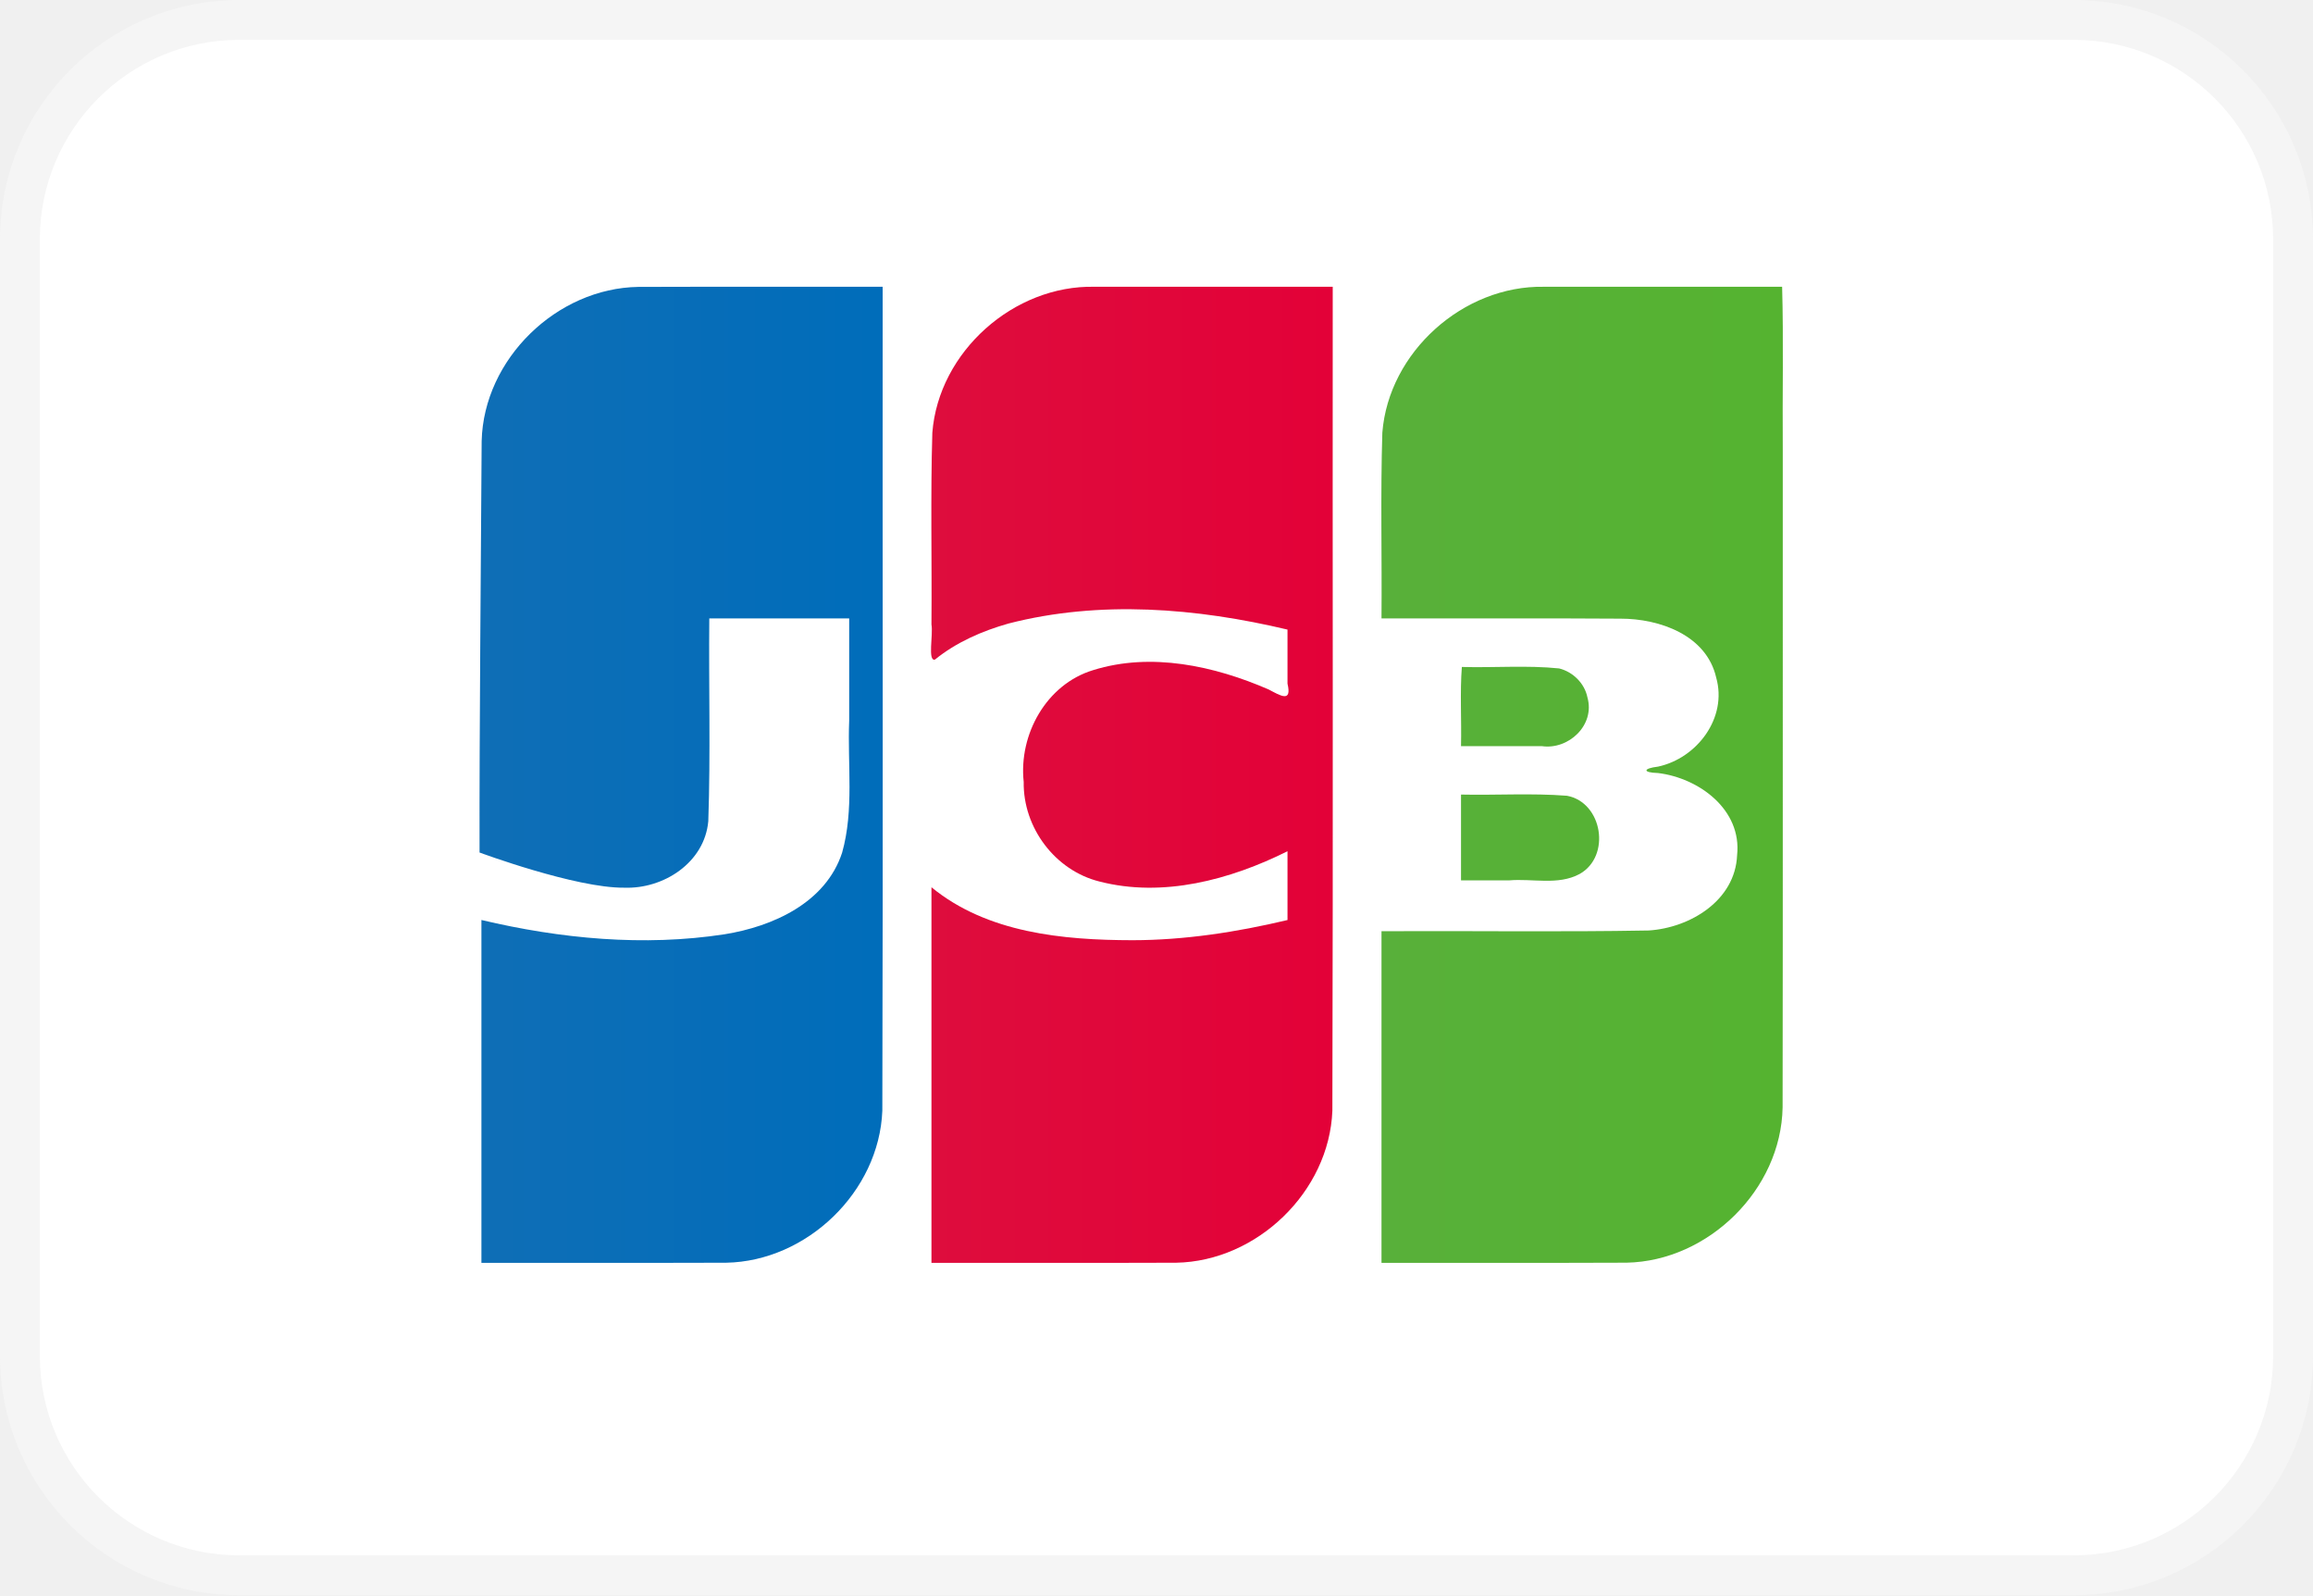
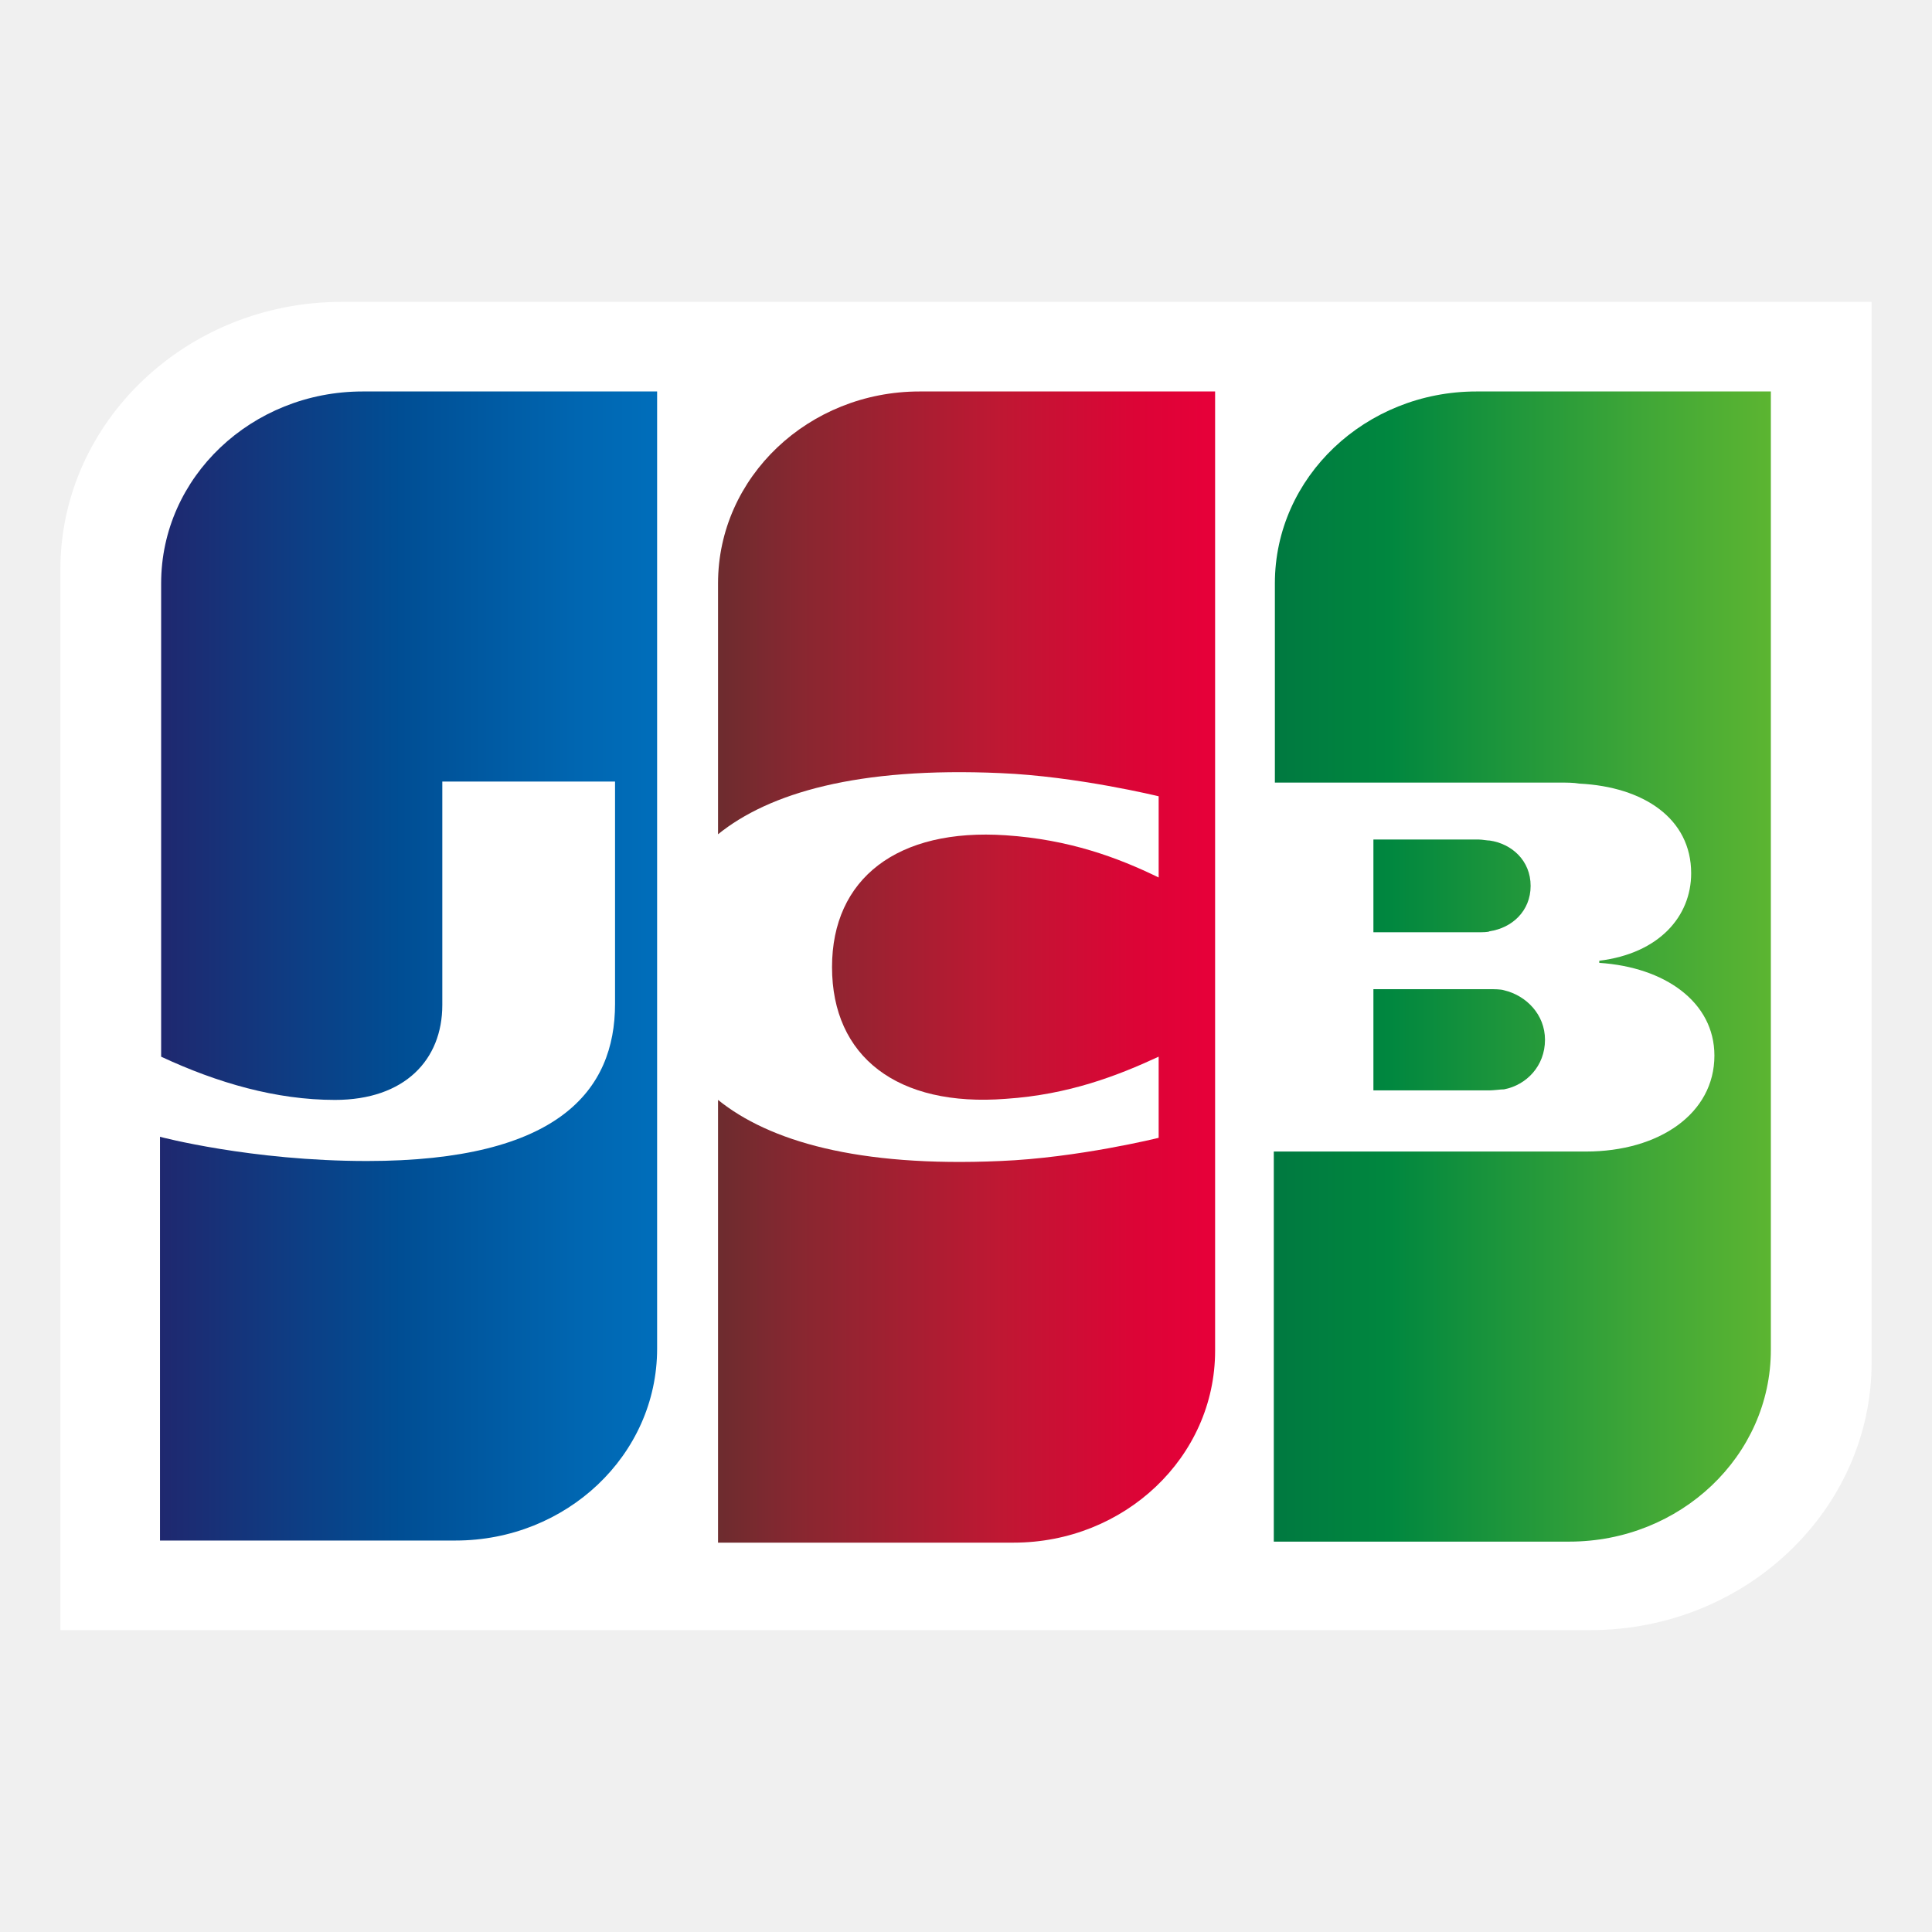
- <svg xmlns="http://www.w3.org/2000/svg" width="58" height="40" viewBox="0 0 58 40" fill="none">
-   <rect x="0.5" y="0.5" width="57" height="39" rx="5.5" fill="white" />
-   <rect x="0.5" y="0.5" width="57" height="39" rx="5.5" stroke="#F5F5F5" />
-   <path d="M36.636 19.924C37.522 19.943 38.412 19.885 39.294 19.954C40.187 20.121 40.403 21.473 39.609 21.916C39.068 22.207 38.425 22.024 37.838 22.076H36.636V19.924ZM39.806 17.488C40.003 18.183 39.333 18.806 38.665 18.71H36.636C36.651 18.056 36.608 17.345 36.657 16.724C37.469 16.747 38.29 16.678 39.097 16.761C39.444 16.848 39.735 17.134 39.806 17.488ZM44.688 7.191C44.725 8.517 44.693 9.913 44.704 11.266C44.701 16.767 44.709 22.267 44.7 27.768C44.664 29.83 42.837 31.621 40.79 31.662C38.74 31.671 36.691 31.663 34.642 31.666V23.35C36.874 23.338 39.109 23.373 41.341 23.332C42.376 23.267 43.511 22.584 43.559 21.445C43.681 20.3 42.602 19.509 41.577 19.384C41.184 19.373 41.195 19.269 41.577 19.223C42.554 19.012 43.322 18.001 43.034 16.988C42.789 15.923 41.612 15.511 40.633 15.513C38.636 15.499 36.639 15.511 34.642 15.507C34.655 13.954 34.615 12.4 34.663 10.849C34.822 8.825 36.695 7.155 38.713 7.191C40.705 7.191 42.696 7.191 44.688 7.191V7.191Z" fill="url(#paint0_linear_1142_86388)" />
-   <path d="M12.078 11.059C12.129 9 13.963 7.224 16.008 7.194C18.05 7.187 20.091 7.193 22.133 7.191C22.128 14.077 22.144 20.965 22.125 27.851C22.046 29.884 20.231 31.627 18.209 31.663C16.163 31.67 14.118 31.664 12.072 31.666V23.069C14.059 23.539 16.143 23.739 18.17 23.427C19.381 23.232 20.707 22.637 21.117 21.38C21.419 20.305 21.249 19.173 21.294 18.07V15.507H17.786C17.77 17.202 17.819 18.9 17.761 20.593C17.666 21.634 16.636 22.295 15.654 22.259C14.437 22.272 12.025 21.377 12.025 21.377C12.019 18.201 12.06 14.224 12.078 11.059V11.059Z" fill="url(#paint1_linear_1142_86388)" />
-   <path d="M23.442 16.541C23.257 16.58 23.404 15.912 23.357 15.658C23.37 14.056 23.331 12.451 23.379 10.85C23.537 8.817 25.424 7.144 27.451 7.191H33.419C33.413 14.078 33.43 20.965 33.41 27.851C33.332 29.884 31.517 31.627 29.494 31.663C27.449 31.671 25.403 31.664 23.357 31.666V22.248C24.754 23.394 26.653 23.573 28.394 23.576C29.706 23.575 31.011 23.373 32.285 23.07V21.345C30.849 22.061 29.161 22.515 27.569 22.104C26.458 21.828 25.652 20.754 25.67 19.608C25.541 18.416 26.24 17.158 27.411 16.804C28.865 16.349 30.45 16.697 31.813 17.289C32.105 17.442 32.401 17.631 32.285 17.143V15.787C30.005 15.245 27.579 15.045 25.289 15.635C24.626 15.822 23.98 16.105 23.442 16.541V16.541Z" fill="url(#paint2_linear_1142_86388)" />
+ <svg xmlns="http://www.w3.org/2000/svg" width="32" height="32" viewBox="0 0 32 32" fill="none">
+   <path d="M31 22.565C31 25.009 28.91 27 26.342 27H1V9.435C1 6.99 3.09 5 5.658 5H31V22.565Z" fill="white" />
+   <path d="M24.453 6.484C22.62 6.484 21.116 7.899 21.116 9.662V12.962H25.829C25.939 12.962 26.067 12.962 26.159 12.979C27.222 13.032 28.011 13.556 28.011 14.464C28.011 15.18 27.479 15.791 26.489 15.913V15.948C27.571 16.018 28.396 16.594 28.396 17.484C28.396 18.445 27.479 19.073 26.269 19.073H21.098V25.534H25.994C27.828 25.534 29.331 24.119 29.331 22.356V6.484H24.453Z" fill="url(#paint0_linear_1334_1954)" />
+   <path d="M22.748 18.06H24.674C24.701 18.06 24.747 18.056 24.793 18.052C24.838 18.047 24.884 18.043 24.912 18.043C25.279 17.973 25.59 17.659 25.59 17.222C25.59 16.803 25.279 16.489 24.912 16.402C24.857 16.384 24.747 16.384 24.674 16.384H22.748V18.06Z" fill="url(#paint1_linear_1334_1954)" />
+   <path d="M24.674 13.922C25.04 13.975 25.352 14.254 25.352 14.673C25.352 15.092 25.04 15.371 24.674 15.424C24.655 15.441 24.545 15.441 24.49 15.441H22.748V13.905H24.49C24.52 13.905 24.562 13.91 24.599 13.915C24.629 13.919 24.657 13.922 24.674 13.922Z" fill="url(#paint2_linear_1334_1954)" />
+   <path d="M6.006 6.484C4.172 6.484 2.669 7.899 2.669 9.662V17.502C3.604 17.938 4.576 18.218 5.548 18.218C6.703 18.218 7.326 17.554 7.326 16.646V12.945H10.187V16.629C10.187 18.06 9.252 19.23 6.079 19.23C4.154 19.23 2.65 18.829 2.65 18.829V25.516H7.546C9.38 25.516 10.884 24.102 10.884 22.338V6.484H6.006Z" fill="url(#paint3_linear_1334_1954)" />
+   <path d="M15.23 6.484C13.396 6.484 11.893 7.899 11.893 9.662V13.818C12.736 13.137 14.203 12.7 16.569 12.805C17.834 12.857 19.191 13.189 19.191 13.189V14.534C18.512 14.202 17.706 13.905 16.66 13.835C14.863 13.713 13.781 14.551 13.781 16.018C13.781 17.502 14.863 18.34 16.66 18.2C17.706 18.13 18.512 17.816 19.191 17.502V18.846C19.191 18.846 17.852 19.178 16.569 19.23C14.203 19.335 12.736 18.898 11.893 18.218V25.551H16.789C18.622 25.551 20.126 24.137 20.126 22.373V6.484H15.23Z" fill="url(#paint4_linear_1334_1954)" />
  <defs>
-     <linearGradient id="paint0_linear_1142_86388" x1="34.573" y1="18.905" x2="44.64" y2="18.905" gradientUnits="userSpaceOnUse">
-       <stop stop-color="#58B03A" />
-       <stop offset="1" stop-color="#55B330" />
+     <linearGradient id="paint0_linear_1334_1954" x1="21.112" y1="14.67" x2="29.353" y2="14.67" gradientUnits="userSpaceOnUse">
+       <stop stop-color="#007940" />
+       <stop offset="0.229" stop-color="#00873F" />
+       <stop offset="0.743" stop-color="#40A737" />
+       <stop offset="1" stop-color="#5CB531" />
    </linearGradient>
-     <linearGradient id="paint1_linear_1142_86388" x1="11.858" y1="19.663" x2="21.968" y2="19.663" gradientUnits="userSpaceOnUse">
-       <stop stop-color="#0F6EB6" />
-       <stop offset="1" stop-color="#006DBA" />
+     <linearGradient id="paint1_linear_1334_1954" x1="21.112" y1="14.67" x2="29.353" y2="14.67" gradientUnits="userSpaceOnUse">
+       <stop stop-color="#007940" />
+       <stop offset="0.229" stop-color="#00873F" />
+       <stop offset="0.743" stop-color="#40A737" />
+       <stop offset="1" stop-color="#5CB531" />
    </linearGradient>
-     <linearGradient id="paint2_linear_1142_86388" x1="23.343" y1="19.142" x2="33.417" y2="19.142" gradientUnits="userSpaceOnUse">
-       <stop stop-color="#DE0D3D" />
-       <stop offset="1" stop-color="#E30138" />
+     <linearGradient id="paint2_linear_1334_1954" x1="21.112" y1="14.67" x2="29.353" y2="14.67" gradientUnits="userSpaceOnUse">
+       <stop stop-color="#007940" />
+       <stop offset="0.229" stop-color="#00873F" />
+       <stop offset="0.743" stop-color="#40A737" />
+       <stop offset="1" stop-color="#5CB531" />
+     </linearGradient>
+     <linearGradient id="paint3_linear_1334_1954" x1="2.665" y1="16.001" x2="11.033" y2="16.001" gradientUnits="userSpaceOnUse">
+       <stop stop-color="#1F286F" />
+       <stop offset="0.475" stop-color="#004E94" />
+       <stop offset="0.826" stop-color="#0066B1" />
+       <stop offset="1" stop-color="#006FBC" />
+     </linearGradient>
+     <linearGradient id="paint4_linear_1334_1954" x1="11.845" y1="16.001" x2="19.972" y2="16.001" gradientUnits="userSpaceOnUse">
+       <stop stop-color="#6C2C2F" />
+       <stop offset="0.173" stop-color="#882730" />
+       <stop offset="0.573" stop-color="#BE1833" />
+       <stop offset="0.859" stop-color="#DC0436" />
+       <stop offset="1" stop-color="#E60039" />
    </linearGradient>
  </defs>
</svg>
